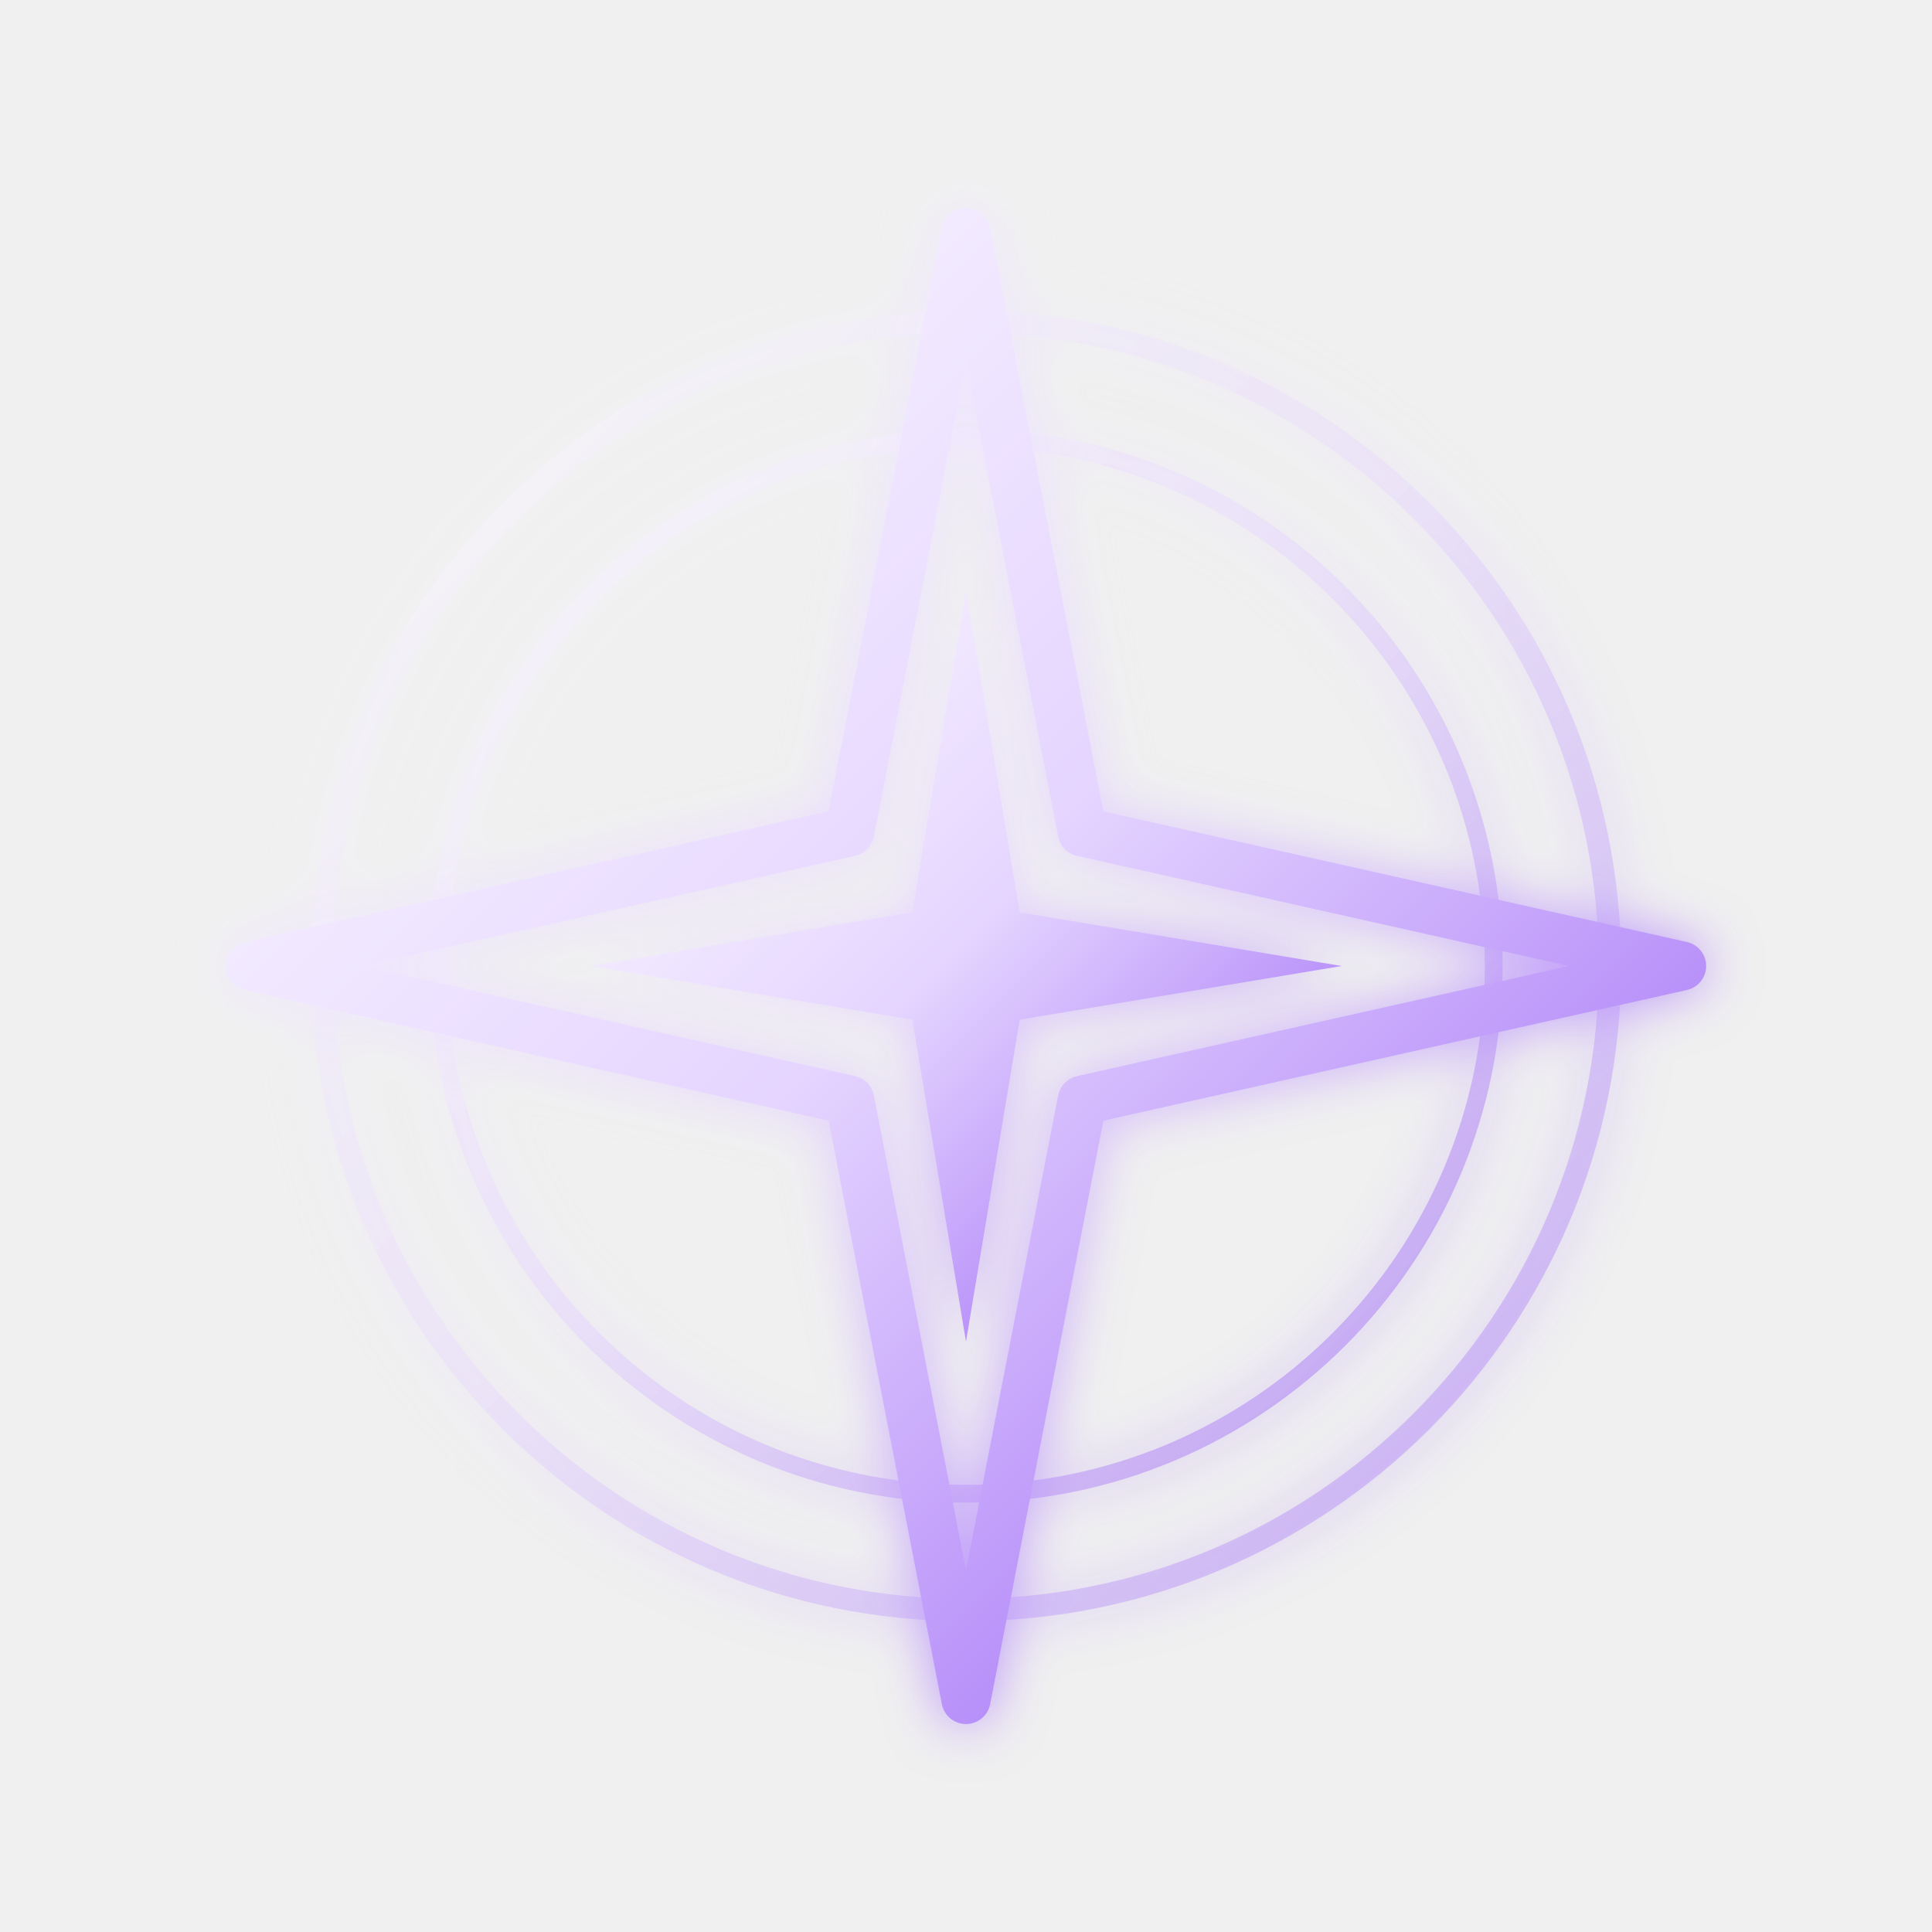
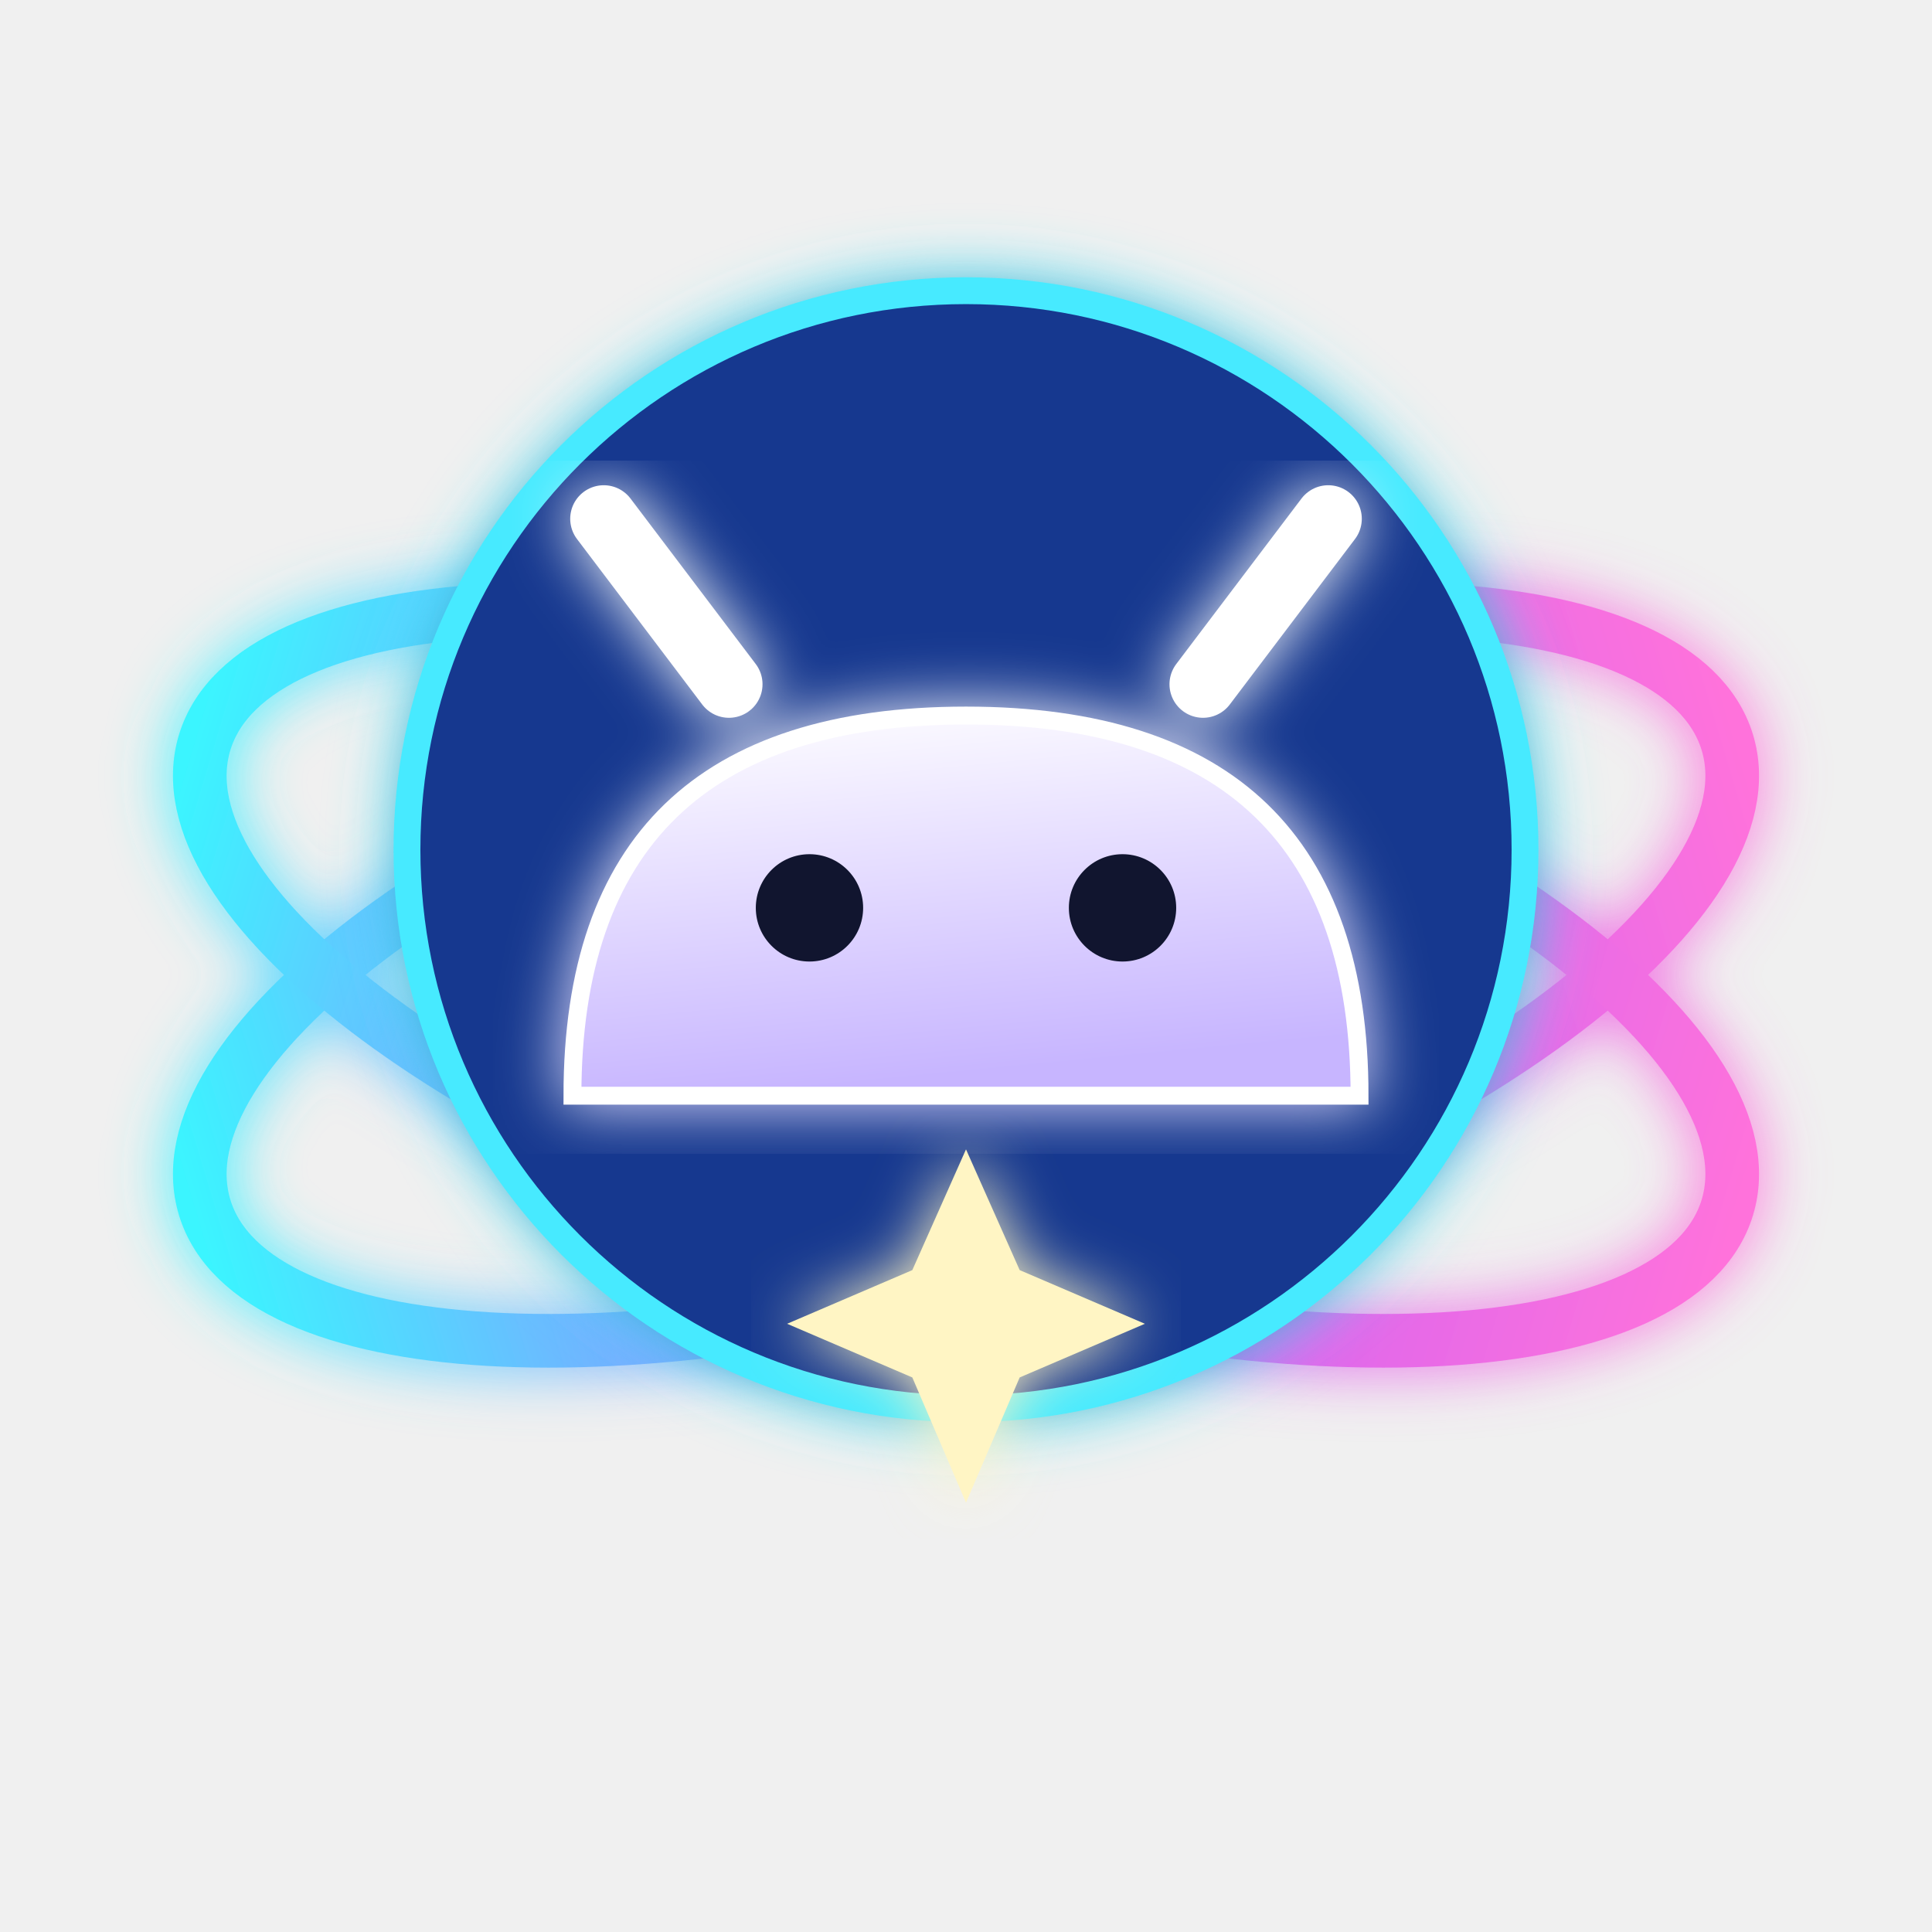
<svg xmlns="http://www.w3.org/2000/svg" viewBox="0 0 432 432">
  <defs>
-     <linearGradient id="g" x1="0" y1="0" x2="1" y2="1">
-       <stop stop-color="#ffffff" />
-       <stop offset=".48" stop-color="#e5d5ff" />
-       <stop offset="1" stop-color="#9257f4" />
+     <linearGradient id="face" x2=".2" y2="1">
+       <stop stop-color="#fff" />
+       <stop offset="1" stop-color="#c7b5ff" />
+     </linearGradient>
+     <linearGradient id="orbit">
+       <stop stop-color="#3bf5ff" />
+       <stop offset=".5" stop-color="#b95cff" />
+       <stop offset="1" stop-color="#ff72db" />
    </linearGradient>
    <filter id="glow">
-       <feGaussianBlur stdDeviation="6" result="b" />
+       <feGaussianBlur stdDeviation="7" result="b" />
      <feMerge>
        <feMergeNode in="b" />
        <feMergeNode in="SourceGraphic" />
      </feMerge>
    </filter>
  </defs>
-   <g transform="translate(216 216)" fill="none" stroke="url(#g)" filter="url(#glow)">
-     <circle r="144" stroke-width="5" opacity=".4" />
-     <circle r="118" stroke-width="4" opacity=".5" />
-     <path d="M0-164 26-30 160 0 26 30 0 164-26 30-160 0-26-30Z" stroke-width="11" stroke-linejoin="round" />
-     <path d="M0-84 12-12 84 0 12 12 0 84-12 12-84 0-12-12Z" fill="url(#g)" stroke="none" />
+   <g fill="none" stroke="url(#orbit)" stroke-width="12" filter="url(#glow)">
+     <ellipse cx="216" cy="218" rx="178" ry="66" transform="rotate(-17 216 218)" />
+     <ellipse cx="216" cy="218" rx="178" ry="66" transform="rotate(17 216 218)" />
  </g>
+   <circle cx="216" cy="190" r="125" fill="#17388f" stroke="#47eaff" stroke-width="6" filter="url(#glow)" />
+   <g fill="url(#face)" stroke="#fff" stroke-width="4" stroke-linecap="round" filter="url(#glow)">
+     <path d="M163 153 135 116M269 153 297 116" fill="none" stroke-width="15" />
+     <path d="M128 245Q128 160 216 160Q304 160 304 245Z" />
+   </g>
+   <g fill="#11152f">
+     <circle cx="181" cy="203" r="12" />
+     <circle cx="251" cy="203" r="12" />
+   </g>
+   <path d="M216 257l12 27 28 12-28 12-12 28-12-28-28-12 28-12z" fill="#fff5c4" filter="url(#glow)" />
</svg>
